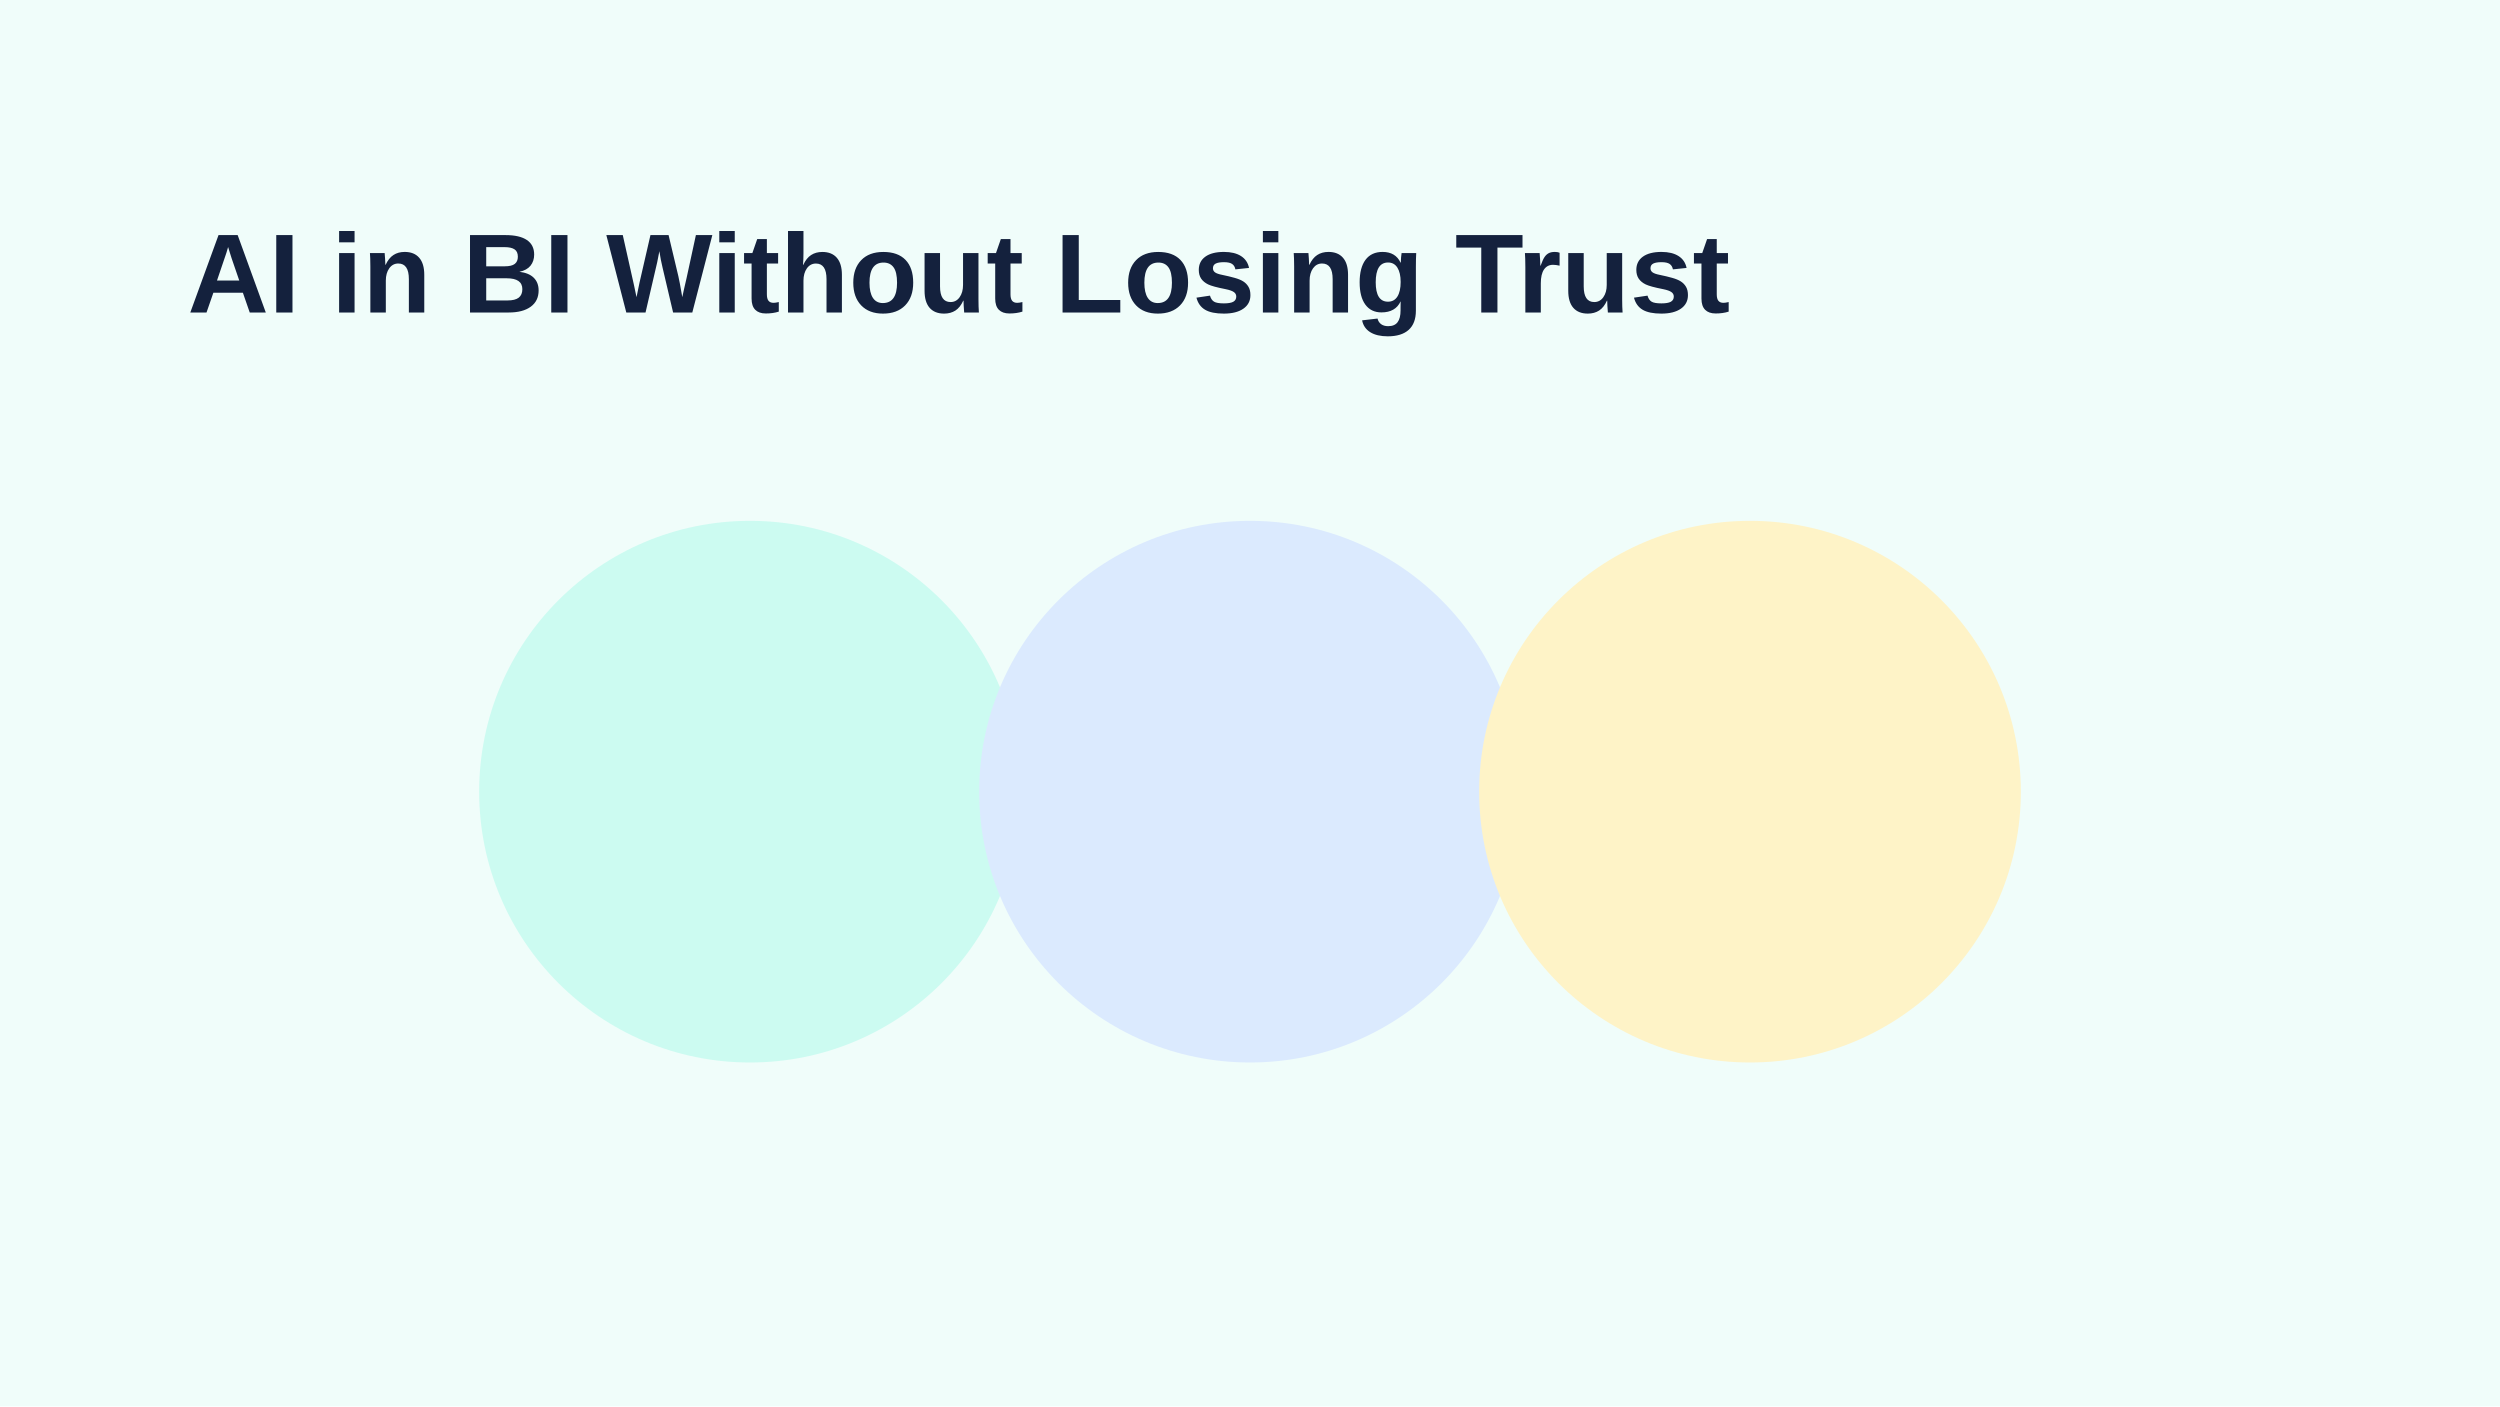
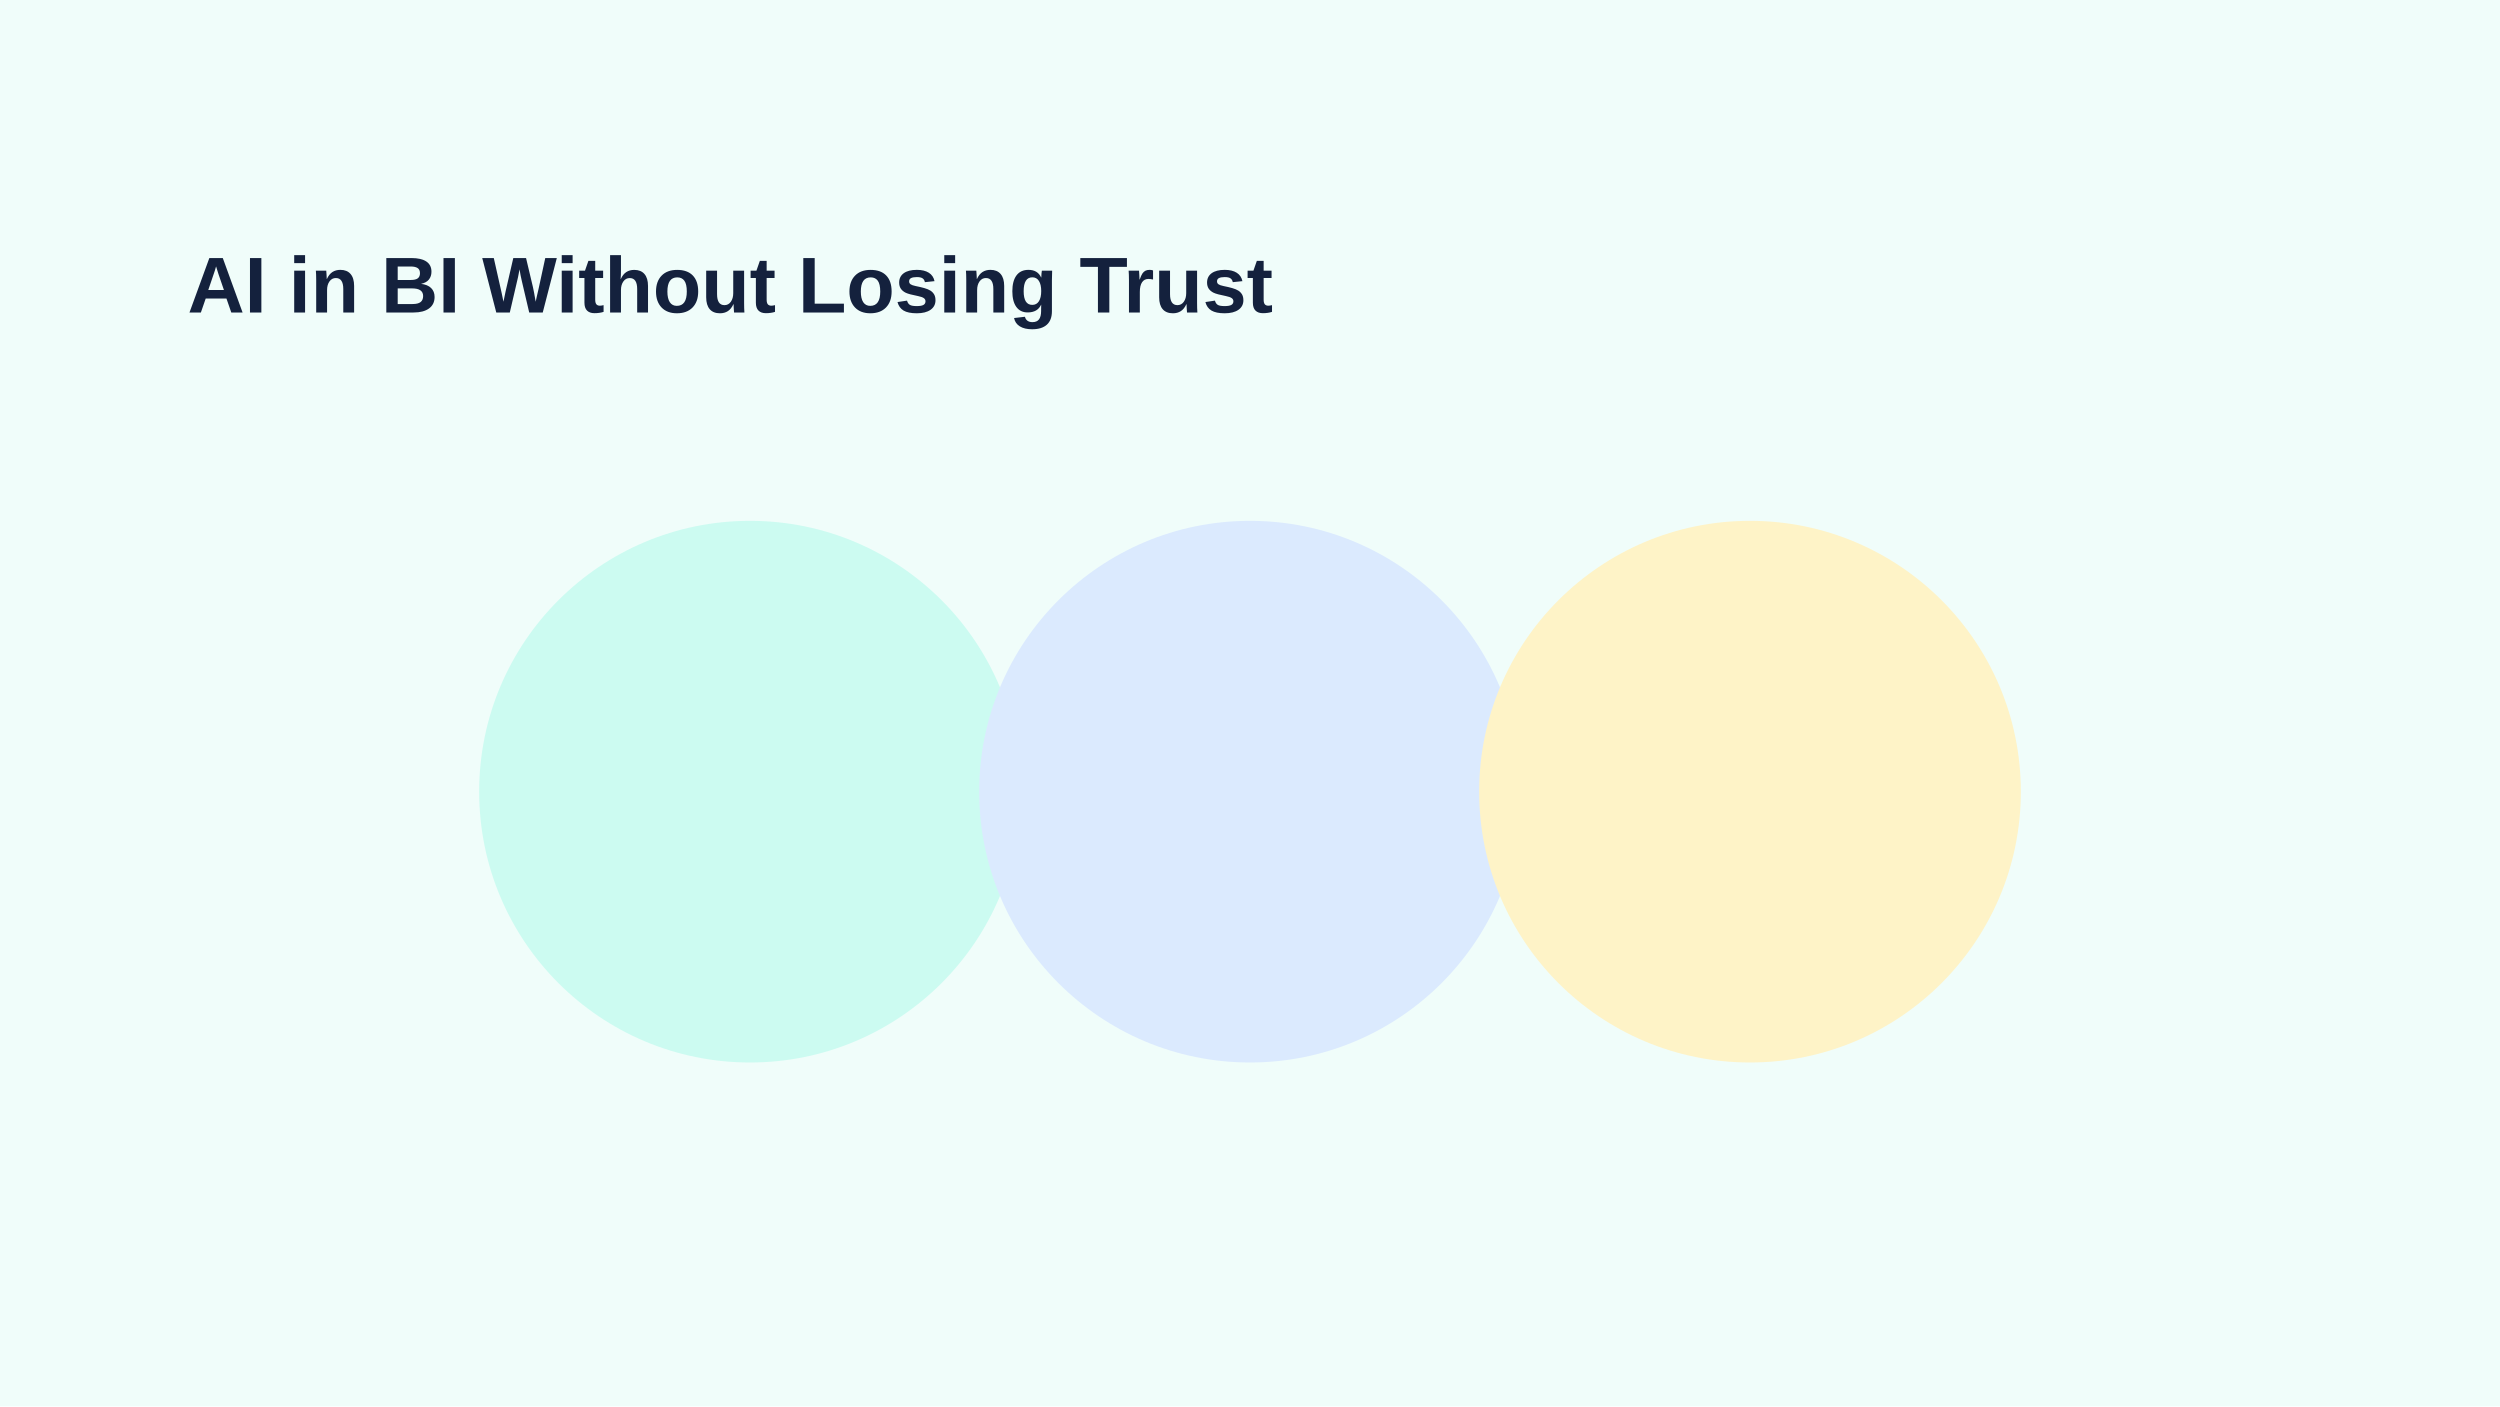
<svg xmlns="http://www.w3.org/2000/svg" viewBox="0 0 1200 675">
  <rect width="1200" height="675" fill="#f0fdfa" />
-   <text x="90" y="150" font-family="Arial" font-size="54" font-weight="700" fill="#14213d">AI in BI Without Losing Trust</text>
+   <text x="90" y="150" font-family="Arial, Helvetica, sans-serif" font-size="38" font-weight="700" fill="#14213d">AI in BI Without Losing Trust</text>
  <circle cx="360" cy="380" r="130" fill="#ccfbf1" />
  <circle cx="600" cy="380" r="130" fill="#dbeafe" />
  <circle cx="840" cy="380" r="130" fill="#fef3c7" />
</svg>
